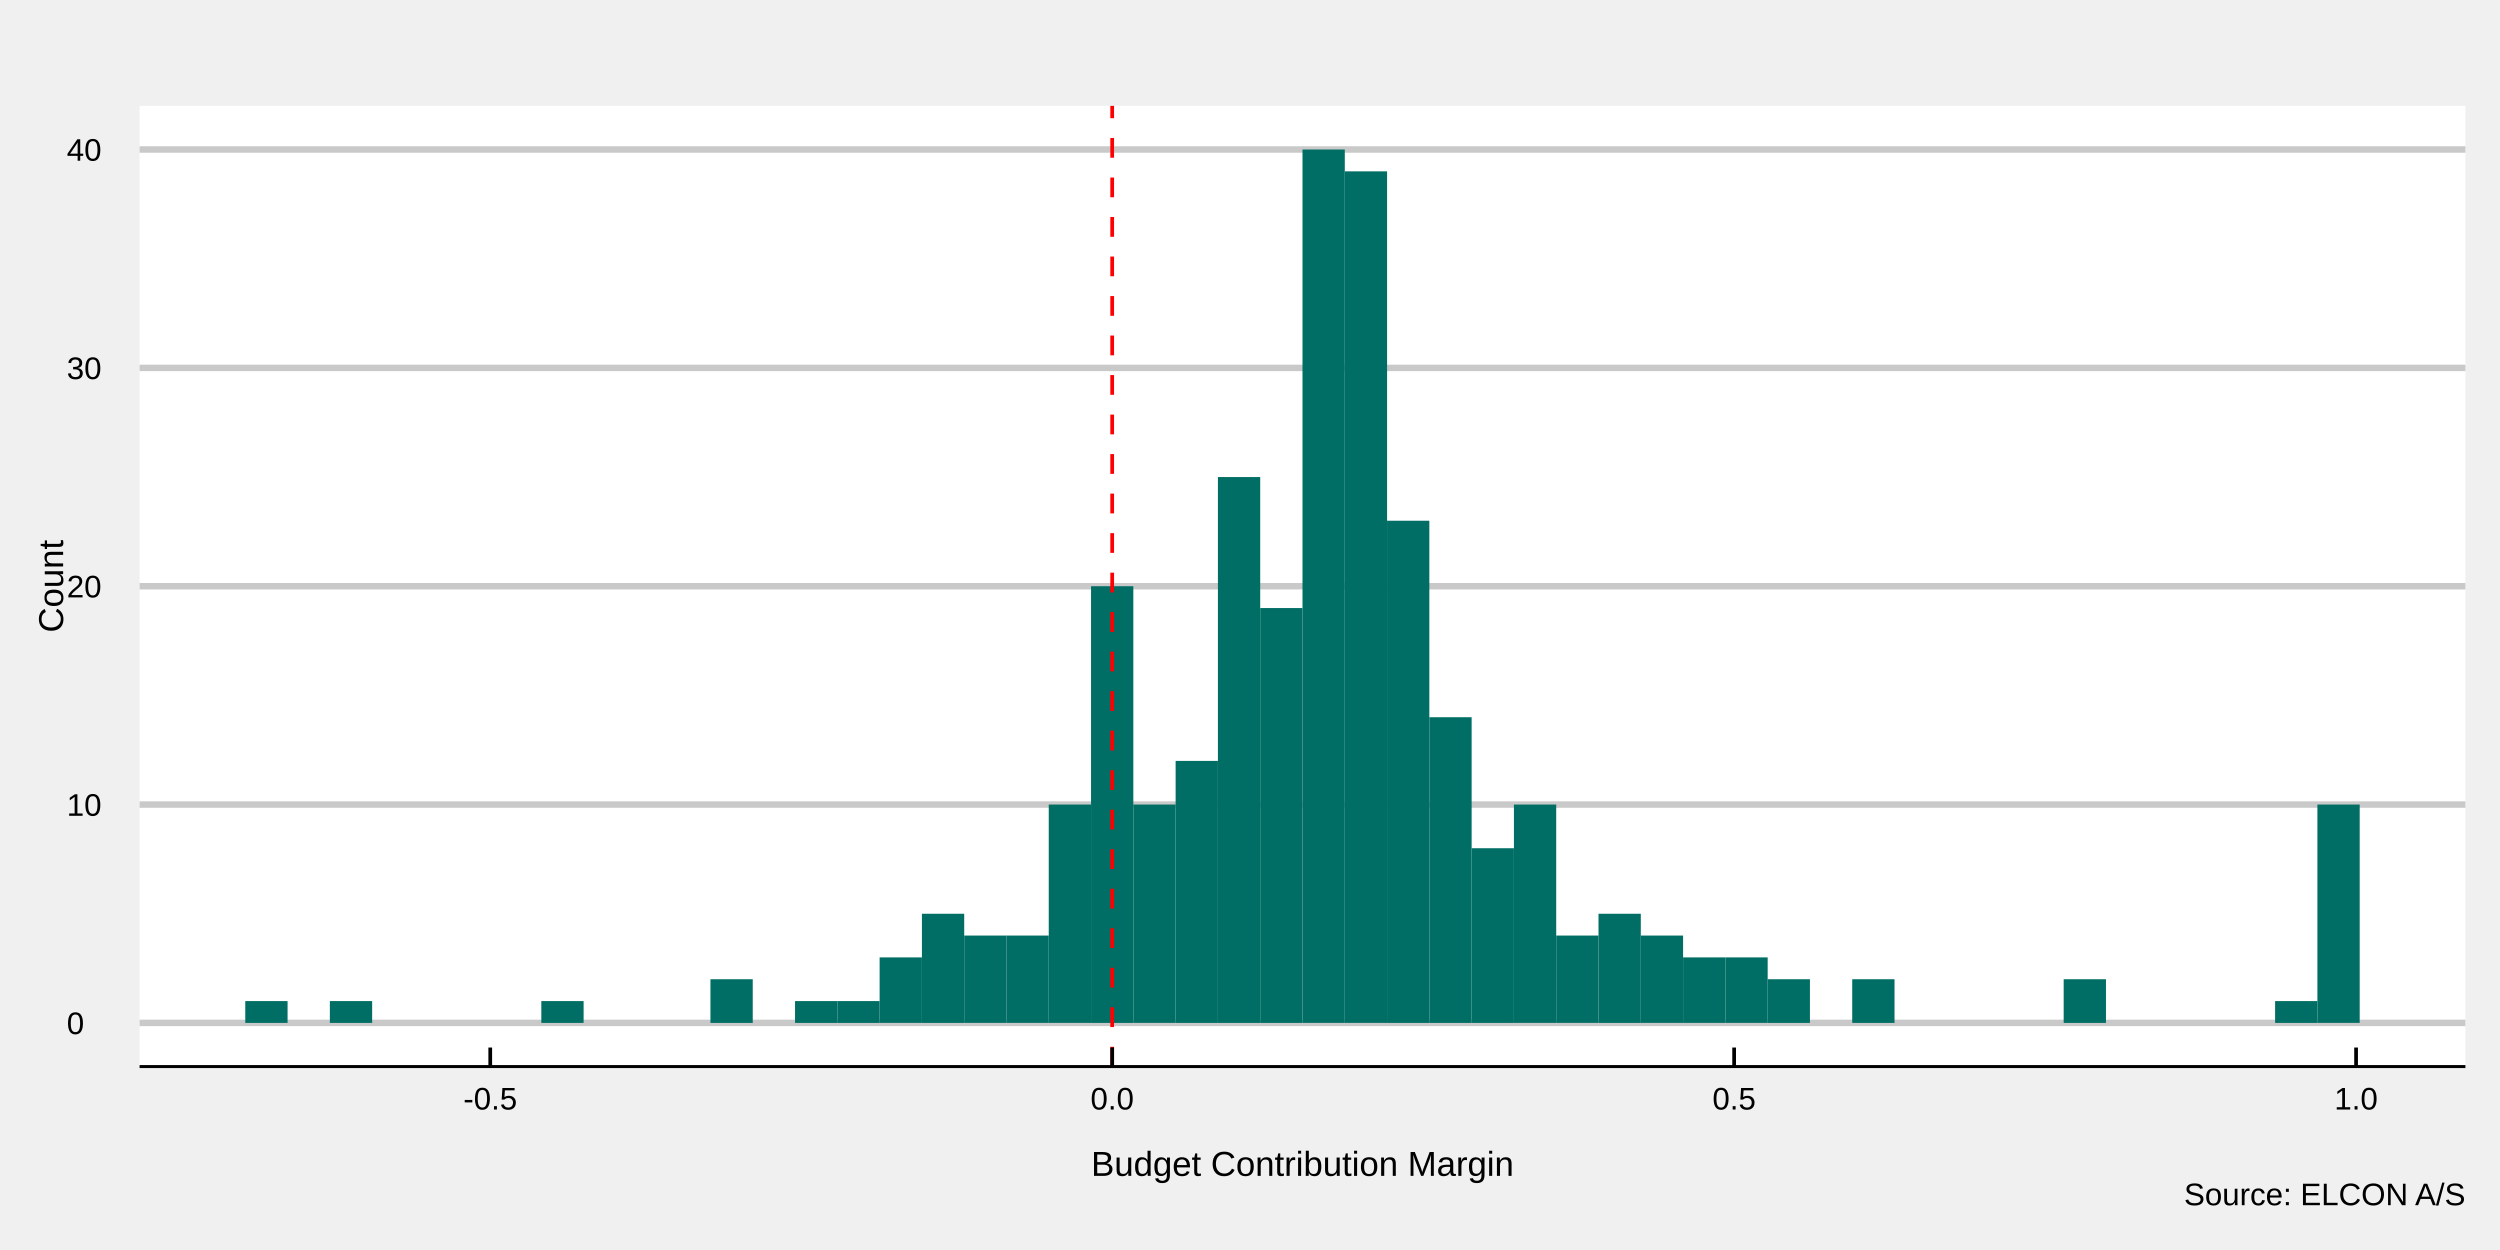
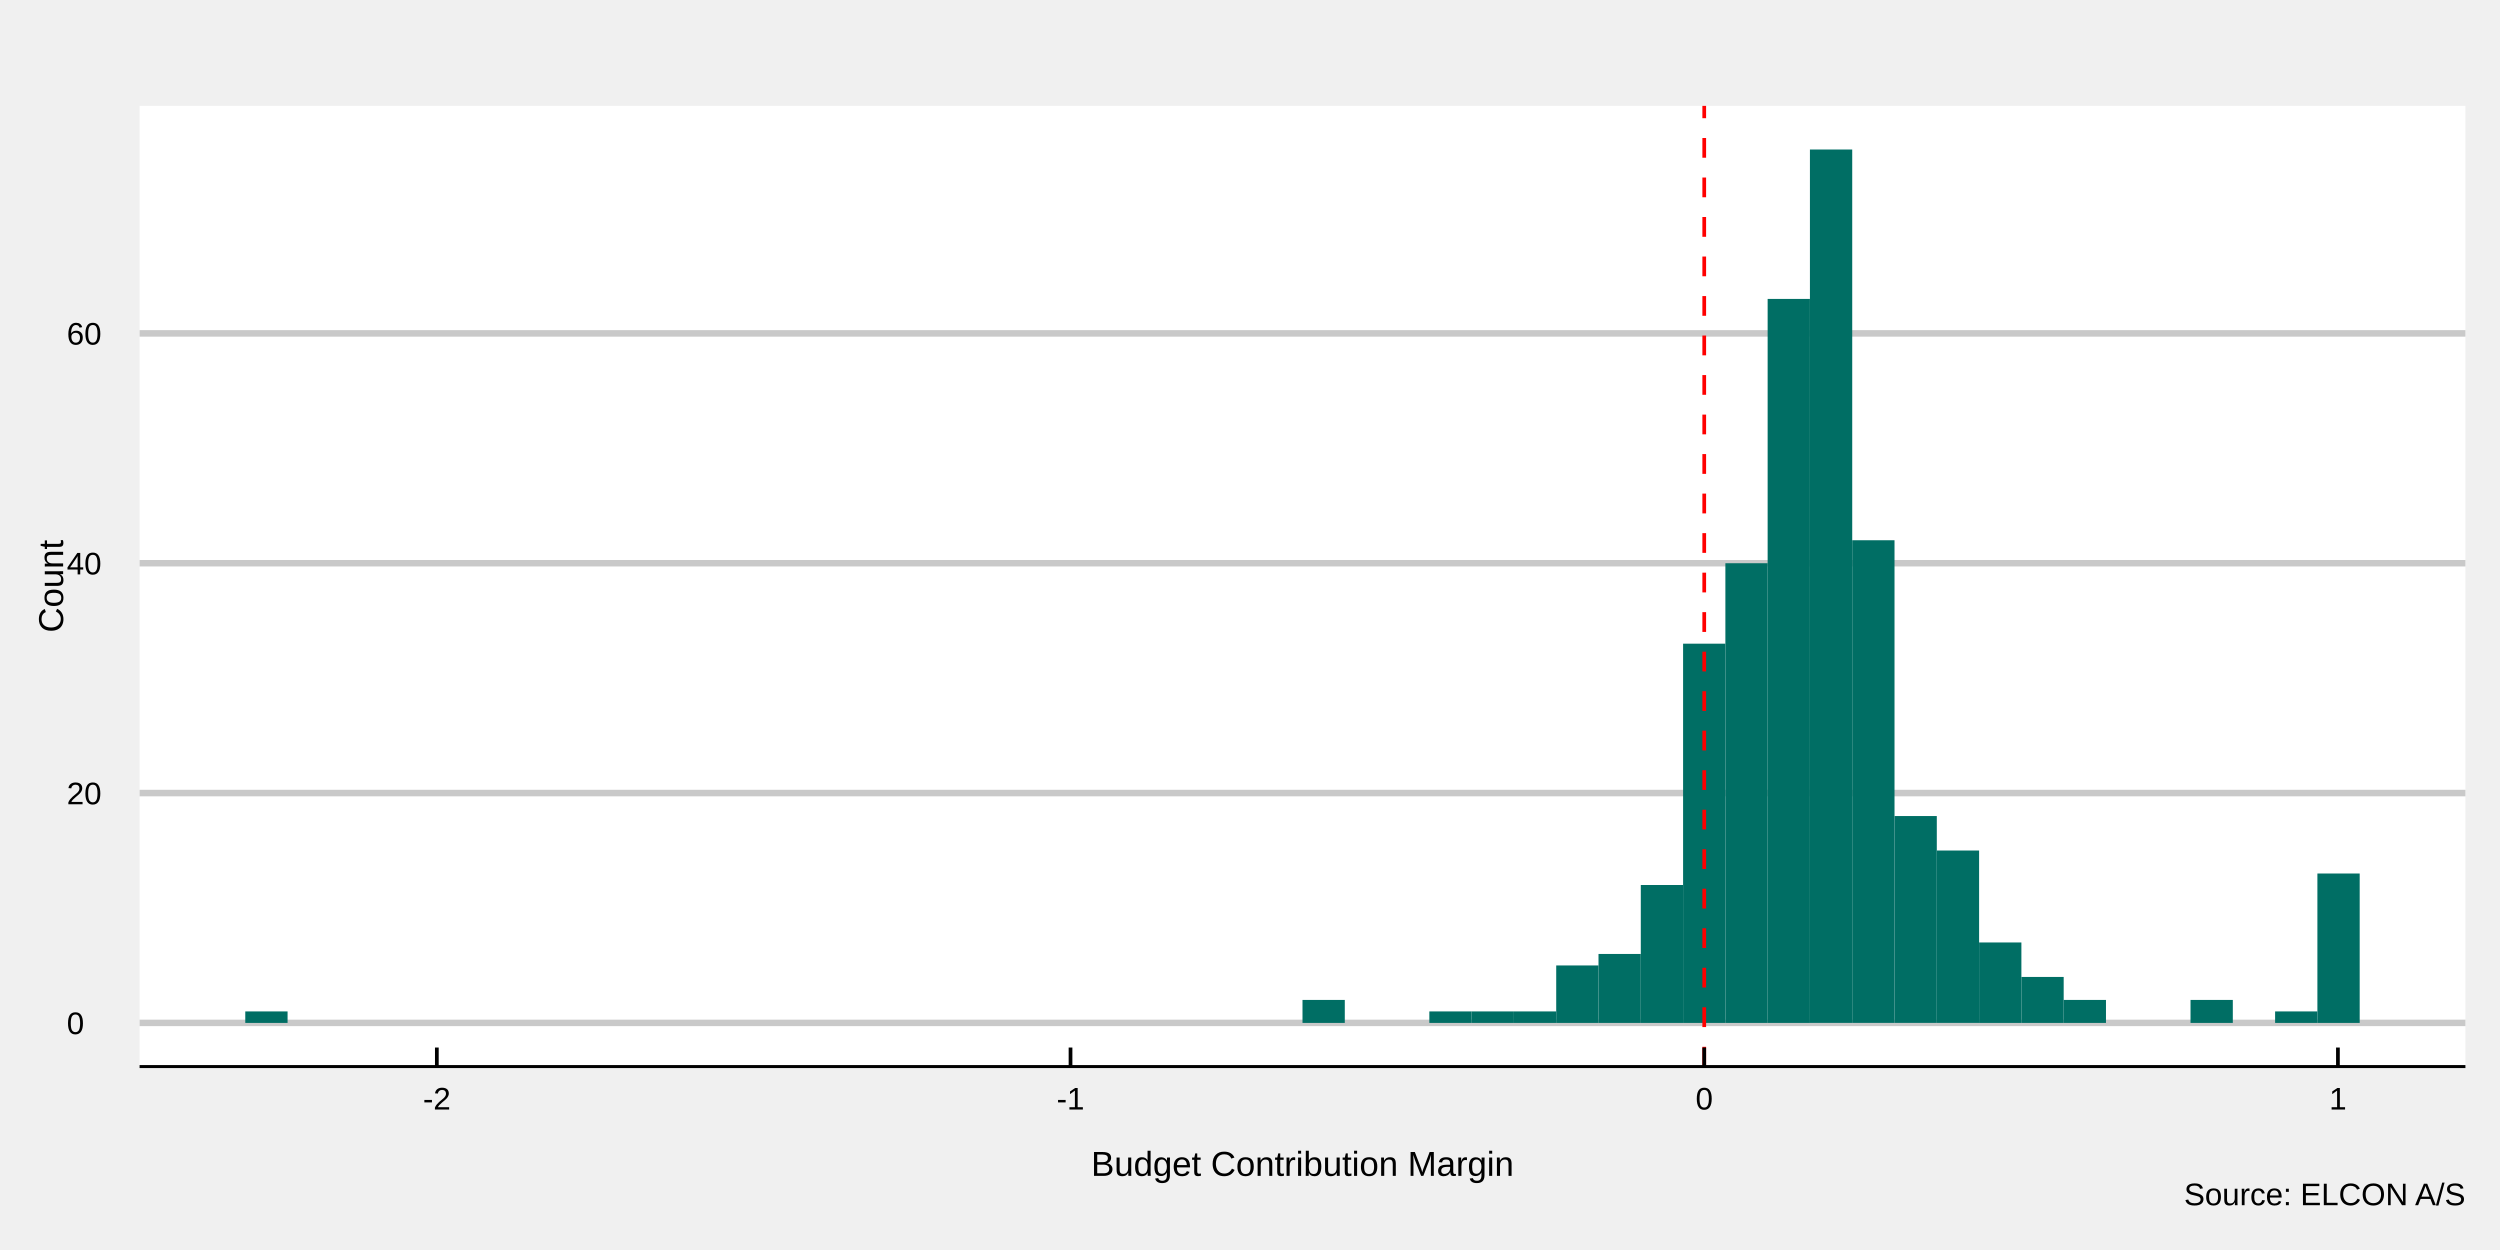
<svg xmlns="http://www.w3.org/2000/svg" class="svglite" width="720.00pt" height="360.00pt" viewBox="0 0 720.00 360.00">
  <defs>
    <style type="text/css">
    .svglite line, .svglite polyline, .svglite polygon, .svglite path, .svglite rect, .svglite circle {
      fill: none;
      stroke: #000000;
      stroke-linecap: round;
      stroke-linejoin: round;
      stroke-miterlimit: 10.00;
    }
    .svglite text {
      white-space: pre;
    }
  </style>
  </defs>
  <rect width="100%" height="100%" style="stroke: none; fill: none;" />
  <defs>
    <clipPath id="cpMC4wMHw3MjAuMDB8MC4wMHwzNjAuMDA=">
      <rect x="0.00" y="0.00" width="720.00" height="360.00" />
    </clipPath>
  </defs>
  <g clip-path="url(#cpMC4wMHw3MjAuMDB8MC4wMHwzNjAuMDA=)">
</g>
  <defs>
    <clipPath id="cpNDAuMjB8NzEwLjA0fDMwLjQ5fDMwNy4xNw==">
      <rect x="40.20" y="30.49" width="669.84" height="276.69" />
    </clipPath>
  </defs>
  <g clip-path="url(#cpNDAuMjB8NzEwLjA0fDMwLjQ5fDMwNy4xNw==)">
    <rect x="40.20" y="30.49" width="669.84" height="276.69" style="stroke-width: 1.07; stroke: none; fill: #FFFFFF;" />
    <polyline points="40.20,294.60 710.04,294.60 " style="stroke-width: 1.87; stroke: #C9C9C9; stroke-linecap: butt;" />
-     <polyline points="40.20,231.71 710.04,231.71 " style="stroke-width: 1.87; stroke: #C9C9C9; stroke-linecap: butt;" />
-     <polyline points="40.20,168.83 710.04,168.83 " style="stroke-width: 1.87; stroke: #C9C9C9; stroke-linecap: butt;" />
-     <polyline points="40.20,105.95 710.04,105.95 " style="stroke-width: 1.87; stroke: #C9C9C9; stroke-linecap: butt;" />
-     <polyline points="40.20,43.06 710.04,43.06 " style="stroke-width: 1.87; stroke: #C9C9C9; stroke-linecap: butt;" />
-     <rect x="70.64" y="288.31" width="12.18" height="6.29" style="stroke-width: 1.07; stroke: none; stroke-linecap: butt; stroke-linejoin: miter; fill: #006E64;" />
+     <polyline points="40.20,228.40 710.04,228.40 " style="stroke-width: 1.87; stroke: #C9C9C9; stroke-linecap: butt;" />
+     <polyline points="40.20,162.21 710.04,162.21 " style="stroke-width: 1.87; stroke: #C9C9C9; stroke-linecap: butt;" />
+     <polyline points="40.20,96.02 710.04,96.02 " style="stroke-width: 1.87; stroke: #C9C9C9; stroke-linecap: butt;" />
+     <rect x="70.64" y="291.29" width="12.18" height="3.31" style="stroke-width: 1.07; stroke: none; stroke-linecap: butt; stroke-linejoin: miter; fill: #006E64;" />
    <rect x="82.82" y="294.60" width="12.18" height="0.00" style="stroke-width: 1.07; stroke: none; stroke-linecap: butt; stroke-linejoin: miter; fill: #006E64;" />
-     <rect x="95.00" y="288.31" width="12.18" height="6.29" style="stroke-width: 1.07; stroke: none; stroke-linecap: butt; stroke-linejoin: miter; fill: #006E64;" />
+     <rect x="95.00" y="294.60" width="12.18" height="0.00" style="stroke-width: 1.07; stroke: none; stroke-linecap: butt; stroke-linejoin: miter; fill: #006E64;" />
    <rect x="107.18" y="294.60" width="12.18" height="0.00" style="stroke-width: 1.07; stroke: none; stroke-linecap: butt; stroke-linejoin: miter; fill: #006E64;" />
    <rect x="119.36" y="294.60" width="12.18" height="0.00" style="stroke-width: 1.07; stroke: none; stroke-linecap: butt; stroke-linejoin: miter; fill: #006E64;" />
    <rect x="131.54" y="294.60" width="12.18" height="0.00" style="stroke-width: 1.07; stroke: none; stroke-linecap: butt; stroke-linejoin: miter; fill: #006E64;" />
    <rect x="143.72" y="294.60" width="12.18" height="0.00" style="stroke-width: 1.07; stroke: none; stroke-linecap: butt; stroke-linejoin: miter; fill: #006E64;" />
-     <rect x="155.90" y="288.31" width="12.18" height="6.29" style="stroke-width: 1.07; stroke: none; stroke-linecap: butt; stroke-linejoin: miter; fill: #006E64;" />
+     <rect x="155.90" y="294.60" width="12.18" height="0.00" style="stroke-width: 1.07; stroke: none; stroke-linecap: butt; stroke-linejoin: miter; fill: #006E64;" />
    <rect x="168.07" y="294.60" width="12.18" height="0.00" style="stroke-width: 1.07; stroke: none; stroke-linecap: butt; stroke-linejoin: miter; fill: #006E64;" />
    <rect x="180.25" y="294.60" width="12.18" height="0.00" style="stroke-width: 1.07; stroke: none; stroke-linecap: butt; stroke-linejoin: miter; fill: #006E64;" />
    <rect x="192.43" y="294.60" width="12.18" height="0.00" style="stroke-width: 1.07; stroke: none; stroke-linecap: butt; stroke-linejoin: miter; fill: #006E64;" />
-     <rect x="204.61" y="282.02" width="12.18" height="12.58" style="stroke-width: 1.07; stroke: none; stroke-linecap: butt; stroke-linejoin: miter; fill: #006E64;" />
+     <rect x="204.61" y="294.60" width="12.18" height="0.00" style="stroke-width: 1.07; stroke: none; stroke-linecap: butt; stroke-linejoin: miter; fill: #006E64;" />
    <rect x="216.79" y="294.60" width="12.18" height="0.00" style="stroke-width: 1.07; stroke: none; stroke-linecap: butt; stroke-linejoin: miter; fill: #006E64;" />
-     <rect x="228.97" y="288.31" width="12.18" height="6.29" style="stroke-width: 1.07; stroke: none; stroke-linecap: butt; stroke-linejoin: miter; fill: #006E64;" />
-     <rect x="241.15" y="288.31" width="12.18" height="6.29" style="stroke-width: 1.07; stroke: none; stroke-linecap: butt; stroke-linejoin: miter; fill: #006E64;" />
-     <rect x="253.33" y="275.73" width="12.18" height="18.86" style="stroke-width: 1.07; stroke: none; stroke-linecap: butt; stroke-linejoin: miter; fill: #006E64;" />
-     <rect x="265.51" y="263.16" width="12.18" height="31.44" style="stroke-width: 1.07; stroke: none; stroke-linecap: butt; stroke-linejoin: miter; fill: #006E64;" />
-     <rect x="277.69" y="269.44" width="12.18" height="25.15" style="stroke-width: 1.07; stroke: none; stroke-linecap: butt; stroke-linejoin: miter; fill: #006E64;" />
-     <rect x="289.86" y="269.44" width="12.18" height="25.15" style="stroke-width: 1.07; stroke: none; stroke-linecap: butt; stroke-linejoin: miter; fill: #006E64;" />
-     <rect x="302.04" y="231.71" width="12.18" height="62.88" style="stroke-width: 1.07; stroke: none; stroke-linecap: butt; stroke-linejoin: miter; fill: #006E64;" />
-     <rect x="314.22" y="168.83" width="12.18" height="125.77" style="stroke-width: 1.07; stroke: none; stroke-linecap: butt; stroke-linejoin: miter; fill: #006E64;" />
-     <rect x="326.40" y="231.71" width="12.18" height="62.88" style="stroke-width: 1.07; stroke: none; stroke-linecap: butt; stroke-linejoin: miter; fill: #006E64;" />
-     <rect x="338.58" y="219.14" width="12.18" height="75.46" style="stroke-width: 1.07; stroke: none; stroke-linecap: butt; stroke-linejoin: miter; fill: #006E64;" />
-     <rect x="350.76" y="137.39" width="12.18" height="157.21" style="stroke-width: 1.07; stroke: none; stroke-linecap: butt; stroke-linejoin: miter; fill: #006E64;" />
-     <rect x="362.94" y="175.12" width="12.18" height="119.48" style="stroke-width: 1.07; stroke: none; stroke-linecap: butt; stroke-linejoin: miter; fill: #006E64;" />
-     <rect x="375.12" y="43.06" width="12.18" height="251.53" style="stroke-width: 1.07; stroke: none; stroke-linecap: butt; stroke-linejoin: miter; fill: #006E64;" />
-     <rect x="387.30" y="49.35" width="12.18" height="245.24" style="stroke-width: 1.07; stroke: none; stroke-linecap: butt; stroke-linejoin: miter; fill: #006E64;" />
-     <rect x="399.47" y="149.97" width="12.18" height="144.63" style="stroke-width: 1.07; stroke: none; stroke-linecap: butt; stroke-linejoin: miter; fill: #006E64;" />
-     <rect x="411.65" y="206.56" width="12.18" height="88.04" style="stroke-width: 1.07; stroke: none; stroke-linecap: butt; stroke-linejoin: miter; fill: #006E64;" />
-     <rect x="423.83" y="244.29" width="12.18" height="50.31" style="stroke-width: 1.07; stroke: none; stroke-linecap: butt; stroke-linejoin: miter; fill: #006E64;" />
-     <rect x="436.01" y="231.71" width="12.18" height="62.88" style="stroke-width: 1.07; stroke: none; stroke-linecap: butt; stroke-linejoin: miter; fill: #006E64;" />
-     <rect x="448.19" y="269.44" width="12.18" height="25.15" style="stroke-width: 1.07; stroke: none; stroke-linecap: butt; stroke-linejoin: miter; fill: #006E64;" />
-     <rect x="460.37" y="263.16" width="12.18" height="31.44" style="stroke-width: 1.07; stroke: none; stroke-linecap: butt; stroke-linejoin: miter; fill: #006E64;" />
-     <rect x="472.55" y="269.44" width="12.18" height="25.15" style="stroke-width: 1.07; stroke: none; stroke-linecap: butt; stroke-linejoin: miter; fill: #006E64;" />
-     <rect x="484.73" y="275.73" width="12.18" height="18.86" style="stroke-width: 1.07; stroke: none; stroke-linecap: butt; stroke-linejoin: miter; fill: #006E64;" />
-     <rect x="496.91" y="275.73" width="12.18" height="18.86" style="stroke-width: 1.07; stroke: none; stroke-linecap: butt; stroke-linejoin: miter; fill: #006E64;" />
-     <rect x="509.08" y="282.02" width="12.18" height="12.58" style="stroke-width: 1.07; stroke: none; stroke-linecap: butt; stroke-linejoin: miter; fill: #006E64;" />
-     <rect x="521.26" y="294.60" width="12.18" height="0.00" style="stroke-width: 1.07; stroke: none; stroke-linecap: butt; stroke-linejoin: miter; fill: #006E64;" />
-     <rect x="533.44" y="282.02" width="12.18" height="12.58" style="stroke-width: 1.07; stroke: none; stroke-linecap: butt; stroke-linejoin: miter; fill: #006E64;" />
-     <rect x="545.62" y="294.60" width="12.18" height="0.00" style="stroke-width: 1.07; stroke: none; stroke-linecap: butt; stroke-linejoin: miter; fill: #006E64;" />
-     <rect x="557.80" y="294.60" width="12.18" height="0.00" style="stroke-width: 1.07; stroke: none; stroke-linecap: butt; stroke-linejoin: miter; fill: #006E64;" />
-     <rect x="569.98" y="294.60" width="12.18" height="0.00" style="stroke-width: 1.07; stroke: none; stroke-linecap: butt; stroke-linejoin: miter; fill: #006E64;" />
-     <rect x="582.16" y="294.60" width="12.18" height="0.00" style="stroke-width: 1.07; stroke: none; stroke-linecap: butt; stroke-linejoin: miter; fill: #006E64;" />
-     <rect x="594.34" y="282.02" width="12.18" height="12.58" style="stroke-width: 1.07; stroke: none; stroke-linecap: butt; stroke-linejoin: miter; fill: #006E64;" />
+     <rect x="228.97" y="294.60" width="12.18" height="0.00" style="stroke-width: 1.07; stroke: none; stroke-linecap: butt; stroke-linejoin: miter; fill: #006E64;" />
+     <rect x="241.15" y="294.60" width="12.18" height="0.00" style="stroke-width: 1.07; stroke: none; stroke-linecap: butt; stroke-linejoin: miter; fill: #006E64;" />
+     <rect x="253.33" y="294.60" width="12.18" height="0.00" style="stroke-width: 1.07; stroke: none; stroke-linecap: butt; stroke-linejoin: miter; fill: #006E64;" />
+     <rect x="265.51" y="294.60" width="12.18" height="0.00" style="stroke-width: 1.07; stroke: none; stroke-linecap: butt; stroke-linejoin: miter; fill: #006E64;" />
+     <rect x="277.69" y="294.60" width="12.18" height="0.00" style="stroke-width: 1.07; stroke: none; stroke-linecap: butt; stroke-linejoin: miter; fill: #006E64;" />
+     <rect x="289.86" y="294.60" width="12.18" height="0.00" style="stroke-width: 1.07; stroke: none; stroke-linecap: butt; stroke-linejoin: miter; fill: #006E64;" />
+     <rect x="302.04" y="294.60" width="12.18" height="0.00" style="stroke-width: 1.07; stroke: none; stroke-linecap: butt; stroke-linejoin: miter; fill: #006E64;" />
+     <rect x="314.22" y="294.60" width="12.18" height="0.00" style="stroke-width: 1.07; stroke: none; stroke-linecap: butt; stroke-linejoin: miter; fill: #006E64;" />
+     <rect x="326.40" y="294.60" width="12.18" height="0.00" style="stroke-width: 1.07; stroke: none; stroke-linecap: butt; stroke-linejoin: miter; fill: #006E64;" />
+     <rect x="338.58" y="294.60" width="12.18" height="0.00" style="stroke-width: 1.07; stroke: none; stroke-linecap: butt; stroke-linejoin: miter; fill: #006E64;" />
+     <rect x="350.76" y="294.60" width="12.18" height="0.00" style="stroke-width: 1.07; stroke: none; stroke-linecap: butt; stroke-linejoin: miter; fill: #006E64;" />
+     <rect x="362.94" y="294.60" width="12.18" height="0.00" style="stroke-width: 1.07; stroke: none; stroke-linecap: butt; stroke-linejoin: miter; fill: #006E64;" />
+     <rect x="375.12" y="287.98" width="12.18" height="6.62" style="stroke-width: 1.07; stroke: none; stroke-linecap: butt; stroke-linejoin: miter; fill: #006E64;" />
+     <rect x="387.30" y="294.60" width="12.18" height="0.00" style="stroke-width: 1.07; stroke: none; stroke-linecap: butt; stroke-linejoin: miter; fill: #006E64;" />
+     <rect x="399.47" y="294.60" width="12.18" height="0.00" style="stroke-width: 1.07; stroke: none; stroke-linecap: butt; stroke-linejoin: miter; fill: #006E64;" />
+     <rect x="411.65" y="291.29" width="12.18" height="3.31" style="stroke-width: 1.07; stroke: none; stroke-linecap: butt; stroke-linejoin: miter; fill: #006E64;" />
+     <rect x="423.83" y="291.29" width="12.18" height="3.31" style="stroke-width: 1.07; stroke: none; stroke-linecap: butt; stroke-linejoin: miter; fill: #006E64;" />
+     <rect x="436.01" y="291.29" width="12.18" height="3.31" style="stroke-width: 1.07; stroke: none; stroke-linecap: butt; stroke-linejoin: miter; fill: #006E64;" />
+     <rect x="448.19" y="278.05" width="12.18" height="16.55" style="stroke-width: 1.07; stroke: none; stroke-linecap: butt; stroke-linejoin: miter; fill: #006E64;" />
+     <rect x="460.37" y="274.74" width="12.18" height="19.86" style="stroke-width: 1.07; stroke: none; stroke-linecap: butt; stroke-linejoin: miter; fill: #006E64;" />
+     <rect x="472.55" y="254.88" width="12.18" height="39.72" style="stroke-width: 1.07; stroke: none; stroke-linecap: butt; stroke-linejoin: miter; fill: #006E64;" />
+     <rect x="484.73" y="185.38" width="12.18" height="109.22" style="stroke-width: 1.07; stroke: none; stroke-linecap: butt; stroke-linejoin: miter; fill: #006E64;" />
+     <rect x="496.91" y="162.21" width="12.18" height="132.39" style="stroke-width: 1.07; stroke: none; stroke-linecap: butt; stroke-linejoin: miter; fill: #006E64;" />
+     <rect x="509.08" y="86.09" width="12.18" height="208.51" style="stroke-width: 1.07; stroke: none; stroke-linecap: butt; stroke-linejoin: miter; fill: #006E64;" />
+     <rect x="521.26" y="43.06" width="12.18" height="251.53" style="stroke-width: 1.07; stroke: none; stroke-linecap: butt; stroke-linejoin: miter; fill: #006E64;" />
+     <rect x="533.44" y="155.59" width="12.18" height="139.00" style="stroke-width: 1.07; stroke: none; stroke-linecap: butt; stroke-linejoin: miter; fill: #006E64;" />
+     <rect x="545.62" y="235.02" width="12.18" height="59.57" style="stroke-width: 1.07; stroke: none; stroke-linecap: butt; stroke-linejoin: miter; fill: #006E64;" />
+     <rect x="557.80" y="244.95" width="12.18" height="49.64" style="stroke-width: 1.07; stroke: none; stroke-linecap: butt; stroke-linejoin: miter; fill: #006E64;" />
+     <rect x="569.98" y="271.43" width="12.18" height="23.17" style="stroke-width: 1.07; stroke: none; stroke-linecap: butt; stroke-linejoin: miter; fill: #006E64;" />
+     <rect x="582.16" y="281.36" width="12.18" height="13.24" style="stroke-width: 1.07; stroke: none; stroke-linecap: butt; stroke-linejoin: miter; fill: #006E64;" />
+     <rect x="594.34" y="287.98" width="12.18" height="6.62" style="stroke-width: 1.07; stroke: none; stroke-linecap: butt; stroke-linejoin: miter; fill: #006E64;" />
    <rect x="606.52" y="294.60" width="12.18" height="0.00" style="stroke-width: 1.07; stroke: none; stroke-linecap: butt; stroke-linejoin: miter; fill: #006E64;" />
    <rect x="618.70" y="294.60" width="12.18" height="0.00" style="stroke-width: 1.07; stroke: none; stroke-linecap: butt; stroke-linejoin: miter; fill: #006E64;" />
-     <rect x="630.87" y="294.60" width="12.18" height="0.00" style="stroke-width: 1.07; stroke: none; stroke-linecap: butt; stroke-linejoin: miter; fill: #006E64;" />
+     <rect x="630.87" y="287.98" width="12.18" height="6.62" style="stroke-width: 1.07; stroke: none; stroke-linecap: butt; stroke-linejoin: miter; fill: #006E64;" />
    <rect x="643.05" y="294.60" width="12.18" height="0.00" style="stroke-width: 1.07; stroke: none; stroke-linecap: butt; stroke-linejoin: miter; fill: #006E64;" />
-     <rect x="655.23" y="288.31" width="12.18" height="6.29" style="stroke-width: 1.07; stroke: none; stroke-linecap: butt; stroke-linejoin: miter; fill: #006E64;" />
-     <rect x="667.41" y="231.71" width="12.18" height="62.88" style="stroke-width: 1.07; stroke: none; stroke-linecap: butt; stroke-linejoin: miter; fill: #006E64;" />
-     <line x1="320.31" y1="307.17" x2="320.31" y2="30.49" style="stroke-width: 1.07; stroke: #FF0000; stroke-dasharray: 5.69,5.69; stroke-linecap: butt;" />
+     <rect x="655.23" y="291.29" width="12.18" height="3.31" style="stroke-width: 1.07; stroke: none; stroke-linecap: butt; stroke-linejoin: miter; fill: #006E64;" />
+     <rect x="667.41" y="251.57" width="12.18" height="43.03" style="stroke-width: 1.07; stroke: none; stroke-linecap: butt; stroke-linejoin: miter; fill: #006E64;" />
+     <line x1="490.82" y1="307.17" x2="490.82" y2="30.49" style="stroke-width: 1.07; stroke: #FF0000; stroke-dasharray: 5.69,5.69; stroke-linecap: butt;" />
  </g>
  <g clip-path="url(#cpMC4wMHw3MjAuMDB8MC4wMHwzNjAuMDA=)">
    <text x="19.23" y="297.82" style="font-size: 9.00px; font-family: &quot;Arial&quot;;" textLength="5.00px" lengthAdjust="spacingAndGlyphs">0</text>
-     <text x="19.23" y="234.94" style="font-size: 9.00px; font-family: &quot;Arial&quot;;" textLength="10.01px" lengthAdjust="spacingAndGlyphs">10</text>
-     <text x="19.23" y="172.05" style="font-size: 9.00px; font-family: &quot;Arial&quot;;" textLength="10.01px" lengthAdjust="spacingAndGlyphs">20</text>
-     <text x="19.23" y="109.17" style="font-size: 9.00px; font-family: &quot;Arial&quot;;" textLength="10.01px" lengthAdjust="spacingAndGlyphs">30</text>
-     <text x="19.23" y="46.29" style="font-size: 9.00px; font-family: &quot;Arial&quot;;" textLength="10.01px" lengthAdjust="spacingAndGlyphs">40</text>
+     <text x="19.23" y="231.63" style="font-size: 9.00px; font-family: &quot;Arial&quot;;" textLength="10.01px" lengthAdjust="spacingAndGlyphs">20</text>
+     <text x="19.23" y="165.43" style="font-size: 9.00px; font-family: &quot;Arial&quot;;" textLength="10.01px" lengthAdjust="spacingAndGlyphs">40</text>
+     <text x="19.23" y="99.24" style="font-size: 9.00px; font-family: &quot;Arial&quot;;" textLength="10.01px" lengthAdjust="spacingAndGlyphs">60</text>
    <polyline points="40.20,307.17 710.04,307.17 " style="stroke-width: 0.85; stroke-linecap: butt;" />
-     <polyline points="141.19,301.69 141.19,307.17 " style="stroke-width: 1.07; stroke-linecap: butt;" />
-     <polyline points="320.31,301.69 320.31,307.17 " style="stroke-width: 1.07; stroke-linecap: butt;" />
-     <polyline points="499.43,301.69 499.43,307.17 " style="stroke-width: 1.07; stroke-linecap: butt;" />
-     <polyline points="678.55,301.69 678.55,307.17 " style="stroke-width: 1.07; stroke-linecap: butt;" />
-     <text x="141.19" y="319.54" text-anchor="middle" style="font-size: 9.00px; font-family: &quot;Arial&quot;;" textLength="15.50px" lengthAdjust="spacingAndGlyphs">-0.5</text>
-     <text x="320.31" y="319.54" text-anchor="middle" style="font-size: 9.00px; font-family: &quot;Arial&quot;;" textLength="12.51px" lengthAdjust="spacingAndGlyphs">0.0</text>
-     <text x="499.43" y="319.54" text-anchor="middle" style="font-size: 9.00px; font-family: &quot;Arial&quot;;" textLength="12.51px" lengthAdjust="spacingAndGlyphs">0.5</text>
-     <text x="678.55" y="319.54" text-anchor="middle" style="font-size: 9.00px; font-family: &quot;Arial&quot;;" textLength="12.51px" lengthAdjust="spacingAndGlyphs">1.0</text>
+     <polyline points="125.81,301.69 125.81,307.17 " style="stroke-width: 1.07; stroke-linecap: butt;" />
+     <polyline points="308.31,301.69 308.31,307.17 " style="stroke-width: 1.07; stroke-linecap: butt;" />
+     <polyline points="490.82,301.69 490.82,307.17 " style="stroke-width: 1.07; stroke-linecap: butt;" />
+     <polyline points="673.32,301.69 673.32,307.17 " style="stroke-width: 1.07; stroke-linecap: butt;" />
+     <text x="125.81" y="319.54" text-anchor="middle" style="font-size: 9.00px; font-family: &quot;Arial&quot;;" textLength="8.00px" lengthAdjust="spacingAndGlyphs">-2</text>
+     <text x="308.31" y="319.54" text-anchor="middle" style="font-size: 9.00px; font-family: &quot;Arial&quot;;" textLength="8.00px" lengthAdjust="spacingAndGlyphs">-1</text>
+     <text x="490.82" y="319.54" text-anchor="middle" style="font-size: 9.00px; font-family: &quot;Arial&quot;;" textLength="5.00px" lengthAdjust="spacingAndGlyphs">0</text>
+     <text x="673.32" y="319.54" text-anchor="middle" style="font-size: 9.00px; font-family: &quot;Arial&quot;;" textLength="5.00px" lengthAdjust="spacingAndGlyphs">1</text>
    <text x="375.12" y="338.66" text-anchor="middle" style="font-size: 10.00px; font-family: &quot;Arial&quot;;" textLength="121.81px" lengthAdjust="spacingAndGlyphs">Budget Contribution Margin</text>
    <text transform="translate(18.18,168.83) rotate(-90)" text-anchor="middle" style="font-size: 10.00px; font-family: &quot;Arial&quot;;" textLength="26.70px" lengthAdjust="spacingAndGlyphs">Count</text>
    <text x="710.04" y="347.10" text-anchor="end" style="font-size: 9.00px; font-family: &quot;Arial&quot;;" textLength="81.03px" lengthAdjust="spacingAndGlyphs">Source: ELCON A/S</text>
  </g>
</svg>
